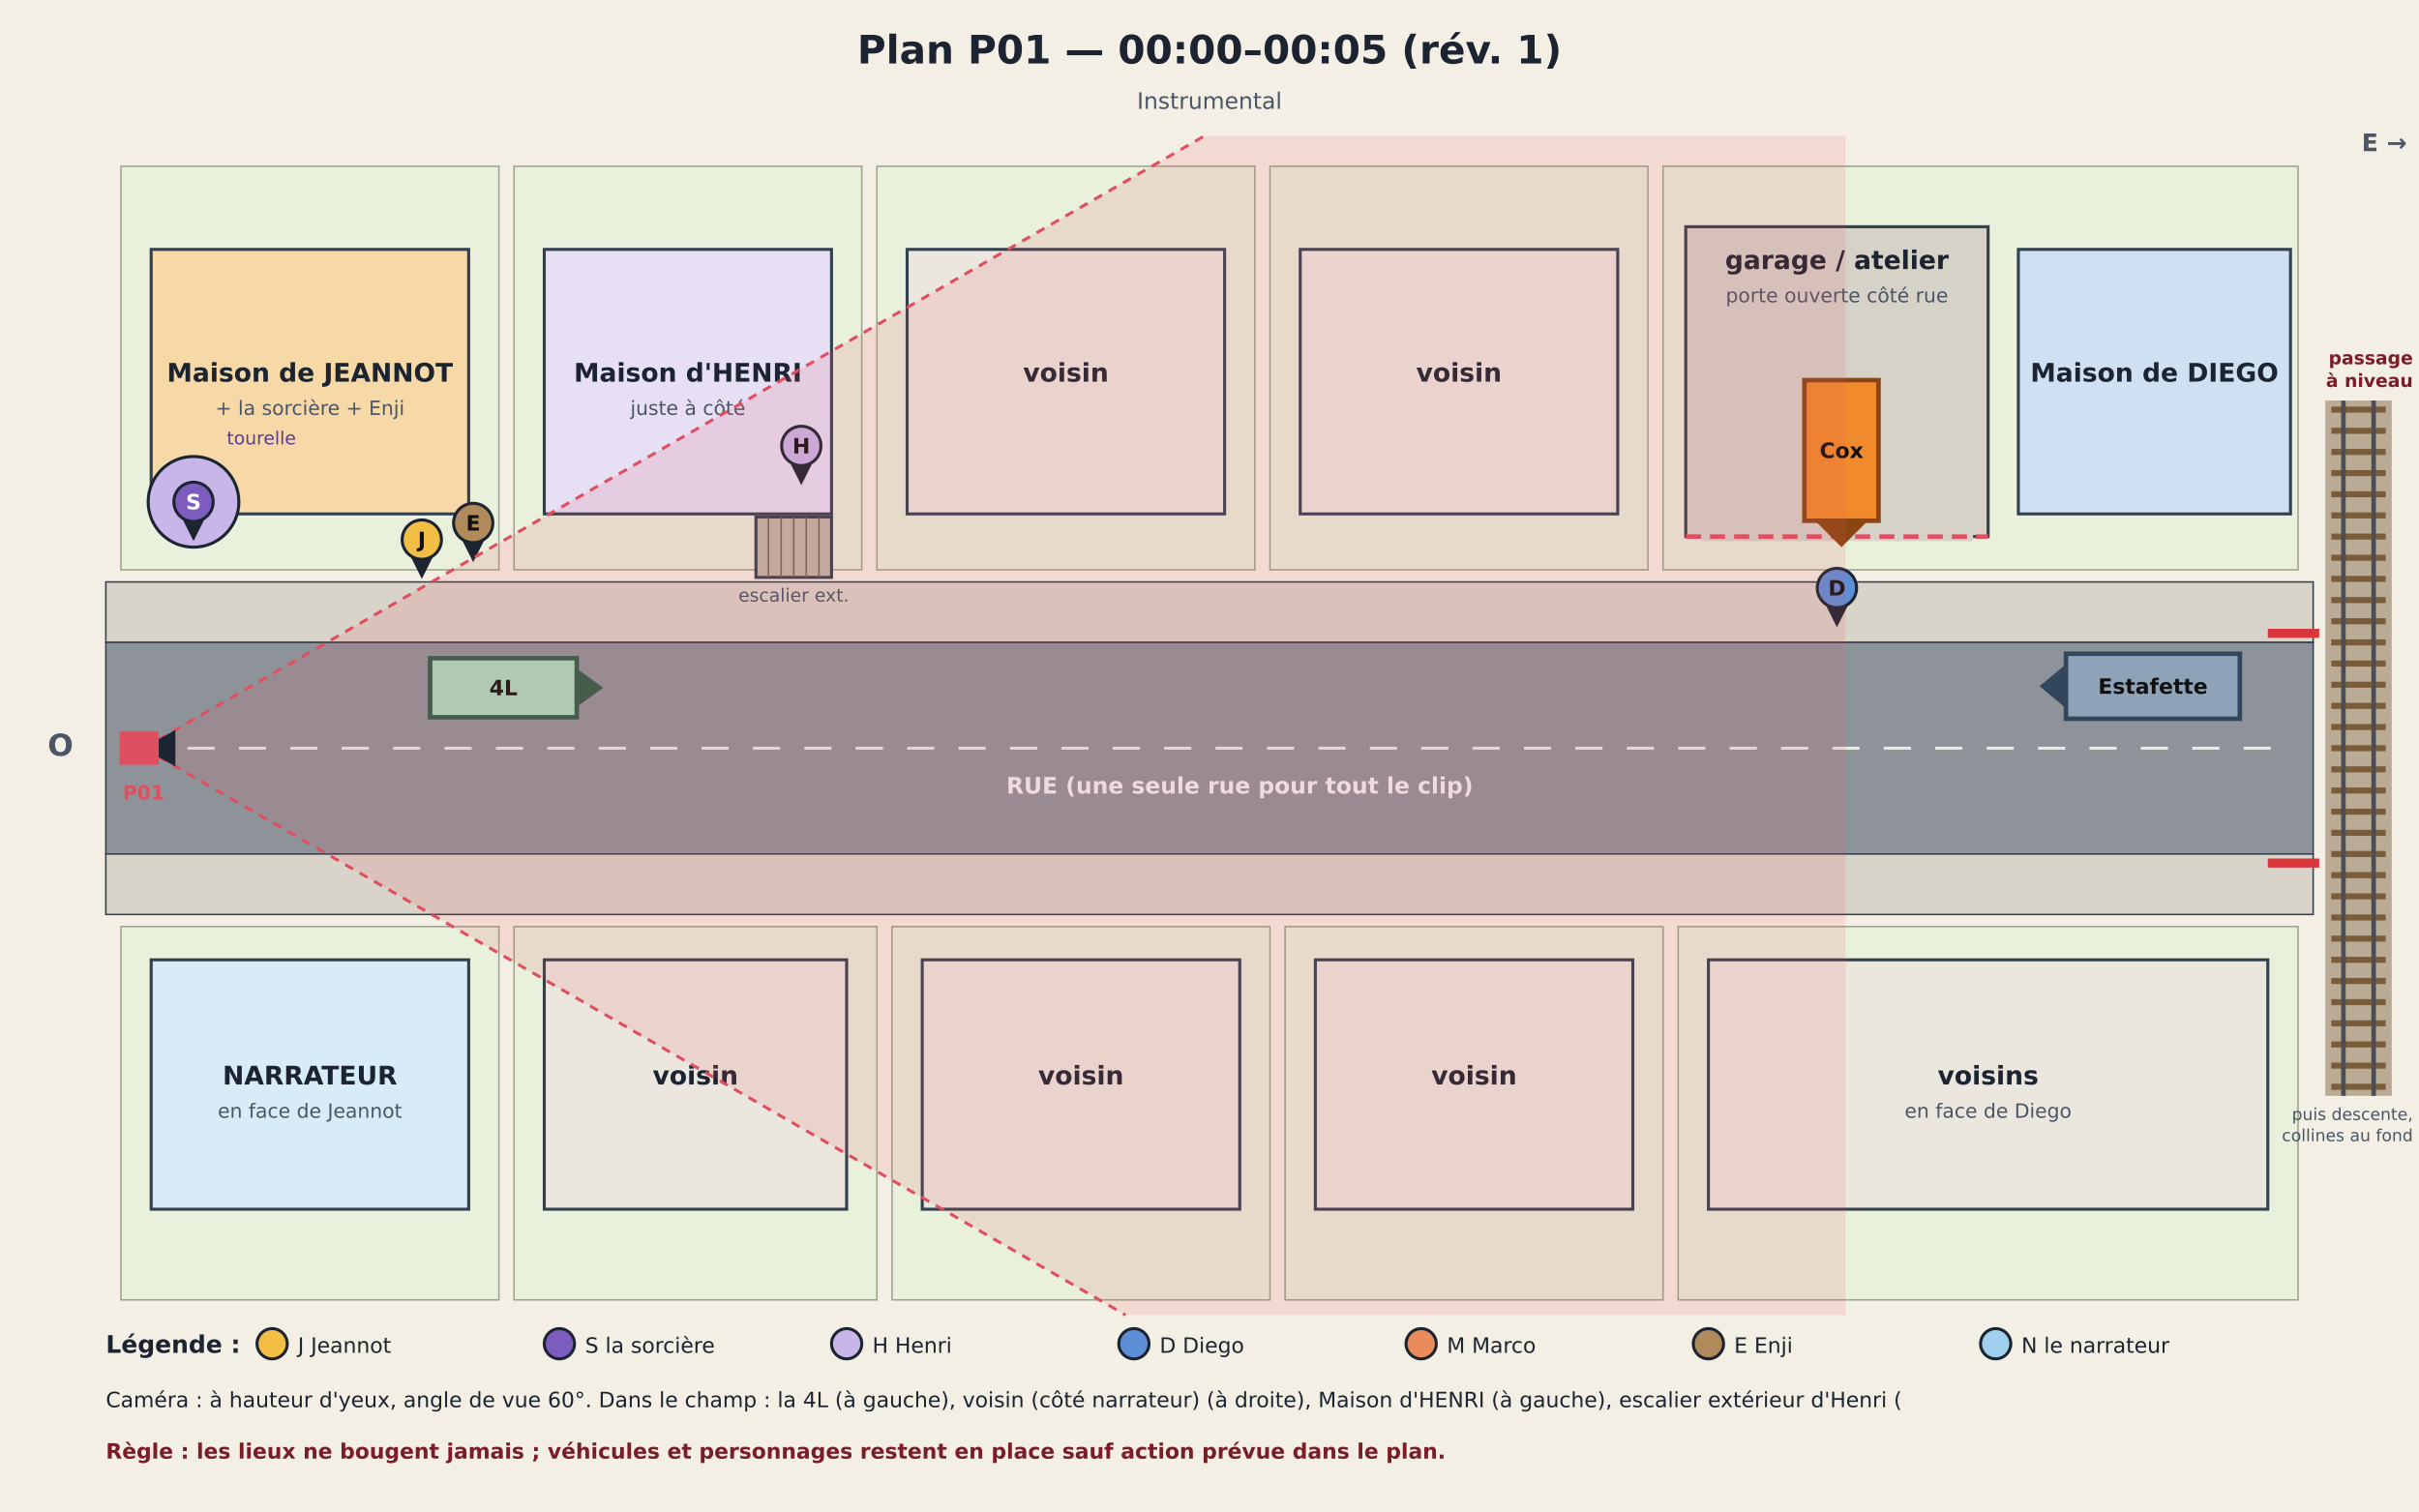
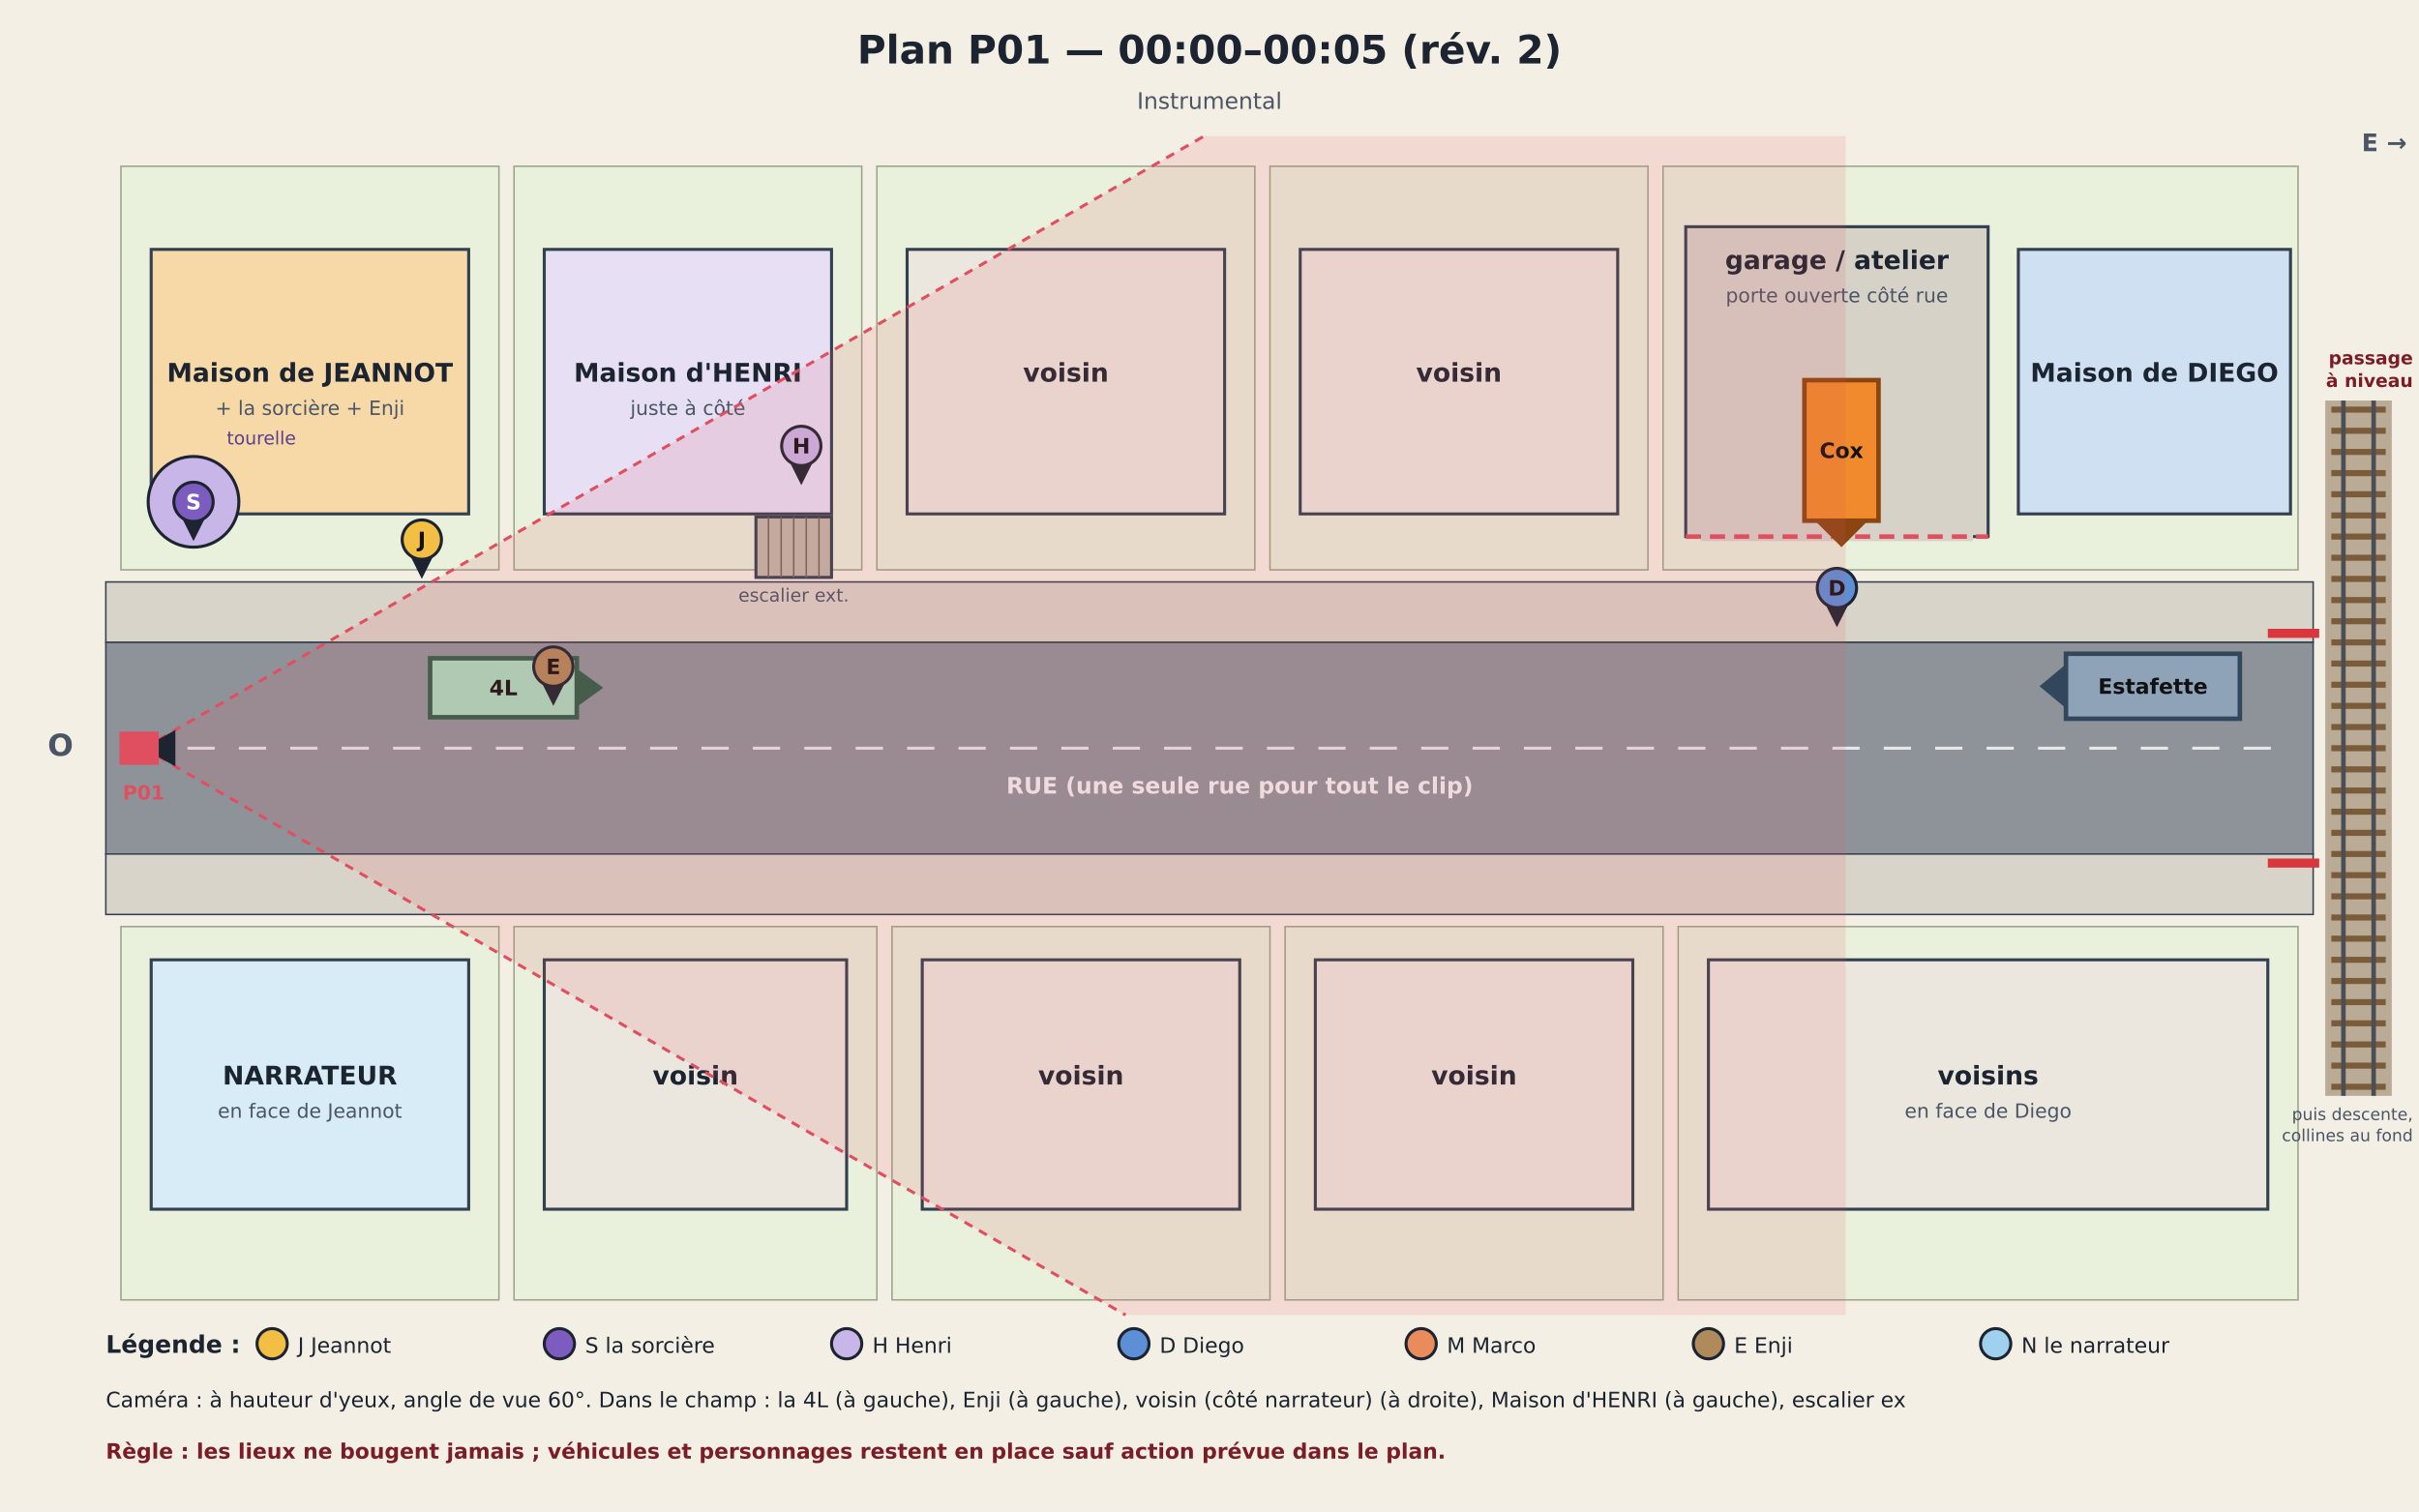
<svg xmlns="http://www.w3.org/2000/svg" width="1600" height="1000" viewBox="0 0 1600 1000" font-family="DejaVu Sans, Arial, sans-serif">
  <defs>
    <clipPath id="zone">
      <rect x="0" y="90" width="1600" height="780" />
    </clipPath>
  </defs>
  <rect x="0.0" y="0.0" width="1600.0" height="1000.0" rx="0" fill="#f4efe4" stroke="none" stroke-width="0" />
  <rect x="70.0" y="385.0" width="1460.0" height="40.0" rx="0" fill="#d9d4ca" stroke="#33404f" stroke-width="1" />
  <rect x="70.0" y="425.0" width="1460.0" height="140.0" rx="0" fill="#8e939a" stroke="#33404f" stroke-width="1" />
  <rect x="70.0" y="565.0" width="1460.0" height="40.0" rx="0" fill="#d9d4ca" stroke="#33404f" stroke-width="1" />
  <line x1="90.0" y1="495.0" x2="1510.0" y2="495.0" stroke="#e8e8e8" stroke-width="2" stroke-dasharray="18 16" />
  <text x="820.0" y="525.0" font-size="15" fill="#f1f1f1" text-anchor="middle" font-weight="bold">RUE (une seule rue pour tout le clip)</text>
  <rect x="80.0" y="110.0" width="250.0" height="267.0" rx="0" fill="#e9f0dc" stroke="#9aa58a" stroke-width="1" />
  <rect x="340.0" y="110.0" width="230.0" height="267.0" rx="0" fill="#e9f0dc" stroke="#9aa58a" stroke-width="1" />
  <rect x="580.0" y="110.0" width="250.0" height="267.0" rx="0" fill="#e9f0dc" stroke="#9aa58a" stroke-width="1" />
  <rect x="840.0" y="110.0" width="250.0" height="267.0" rx="0" fill="#e9f0dc" stroke="#9aa58a" stroke-width="1" />
  <rect x="1100.0" y="110.0" width="420.0" height="267.0" rx="0" fill="#e9f0dc" stroke="#9aa58a" stroke-width="1" />
  <rect x="80.0" y="613.0" width="250.0" height="247.0" rx="0" fill="#e9f0dc" stroke="#9aa58a" stroke-width="1" />
  <rect x="340.0" y="613.0" width="240.0" height="247.0" rx="0" fill="#e9f0dc" stroke="#9aa58a" stroke-width="1" />
  <rect x="590.0" y="613.0" width="250.0" height="247.0" rx="0" fill="#e9f0dc" stroke="#9aa58a" stroke-width="1" />
  <rect x="850.0" y="613.0" width="250.0" height="247.0" rx="0" fill="#e9f0dc" stroke="#9aa58a" stroke-width="1" />
  <rect x="1110.0" y="613.0" width="410.0" height="247.0" rx="0" fill="#e9f0dc" stroke="#9aa58a" stroke-width="1" />
  <rect x="100.0" y="165.0" width="210.0" height="175.0" rx="0" fill="#f7d9a8" stroke="#33404f" stroke-width="2" />
  <text x="205.0" y="252.5" font-size="17" fill="#1b2430" text-anchor="middle" font-weight="bold">Maison de JEANNOT</text>
  <text x="205.0" y="274.5" font-size="13" fill="#4a5566" text-anchor="middle">+ la sorcière + Enji</text>
  <rect x="360.0" y="165.0" width="190.0" height="175.0" rx="0" fill="#e7e0f5" stroke="#33404f" stroke-width="2" />
  <text x="455.0" y="252.5" font-size="17" fill="#1b2430" text-anchor="middle" font-weight="bold">Maison d'HENRI</text>
  <text x="455.0" y="274.5" font-size="13" fill="#4a5566" text-anchor="middle">juste à côté</text>
  <rect x="600.0" y="165.0" width="210.0" height="175.0" rx="0" fill="#ebe7df" stroke="#33404f" stroke-width="2" />
  <text x="705.0" y="252.5" font-size="17" fill="#1b2430" text-anchor="middle" font-weight="bold">voisin</text>
  <rect x="860.0" y="165.0" width="210.0" height="175.0" rx="0" fill="#ebe7df" stroke="#33404f" stroke-width="2" />
  <text x="965.0" y="252.5" font-size="17" fill="#1b2430" text-anchor="middle" font-weight="bold">voisin</text>
  <rect x="1115.0" y="150.0" width="200.0" height="205.0" rx="0" fill="#d7d2c8" stroke="#33404f" stroke-width="2" />
  <line x1="1125.0" y1="355.0" x2="1305.0" y2="355.0" stroke="#d7d2c8" stroke-width="6" />
  <line x1="1115.0" y1="355.0" x2="1315.0" y2="355.0" stroke="#e04f5f" stroke-width="3" stroke-dasharray="10 6" />
  <text x="1215.0" y="178.0" font-size="17" fill="#1b2430" text-anchor="middle" font-weight="bold">garage / atelier</text>
  <text x="1215.0" y="200.0" font-size="13" fill="#4a5566" text-anchor="middle">porte ouverte côté rue</text>
  <rect x="1335.0" y="165.0" width="180.0" height="175.0" rx="0" fill="#cfe0f2" stroke="#33404f" stroke-width="2" />
  <text x="1425.0" y="252.5" font-size="17" fill="#1b2430" text-anchor="middle" font-weight="bold">Maison de DIEGO</text>
  <rect x="100.0" y="635.0" width="210.0" height="165.0" rx="0" fill="#d8ecf7" stroke="#33404f" stroke-width="2" />
  <text x="205.0" y="717.5" font-size="17" fill="#1b2430" text-anchor="middle" font-weight="bold">NARRATEUR</text>
  <text x="205.0" y="739.5" font-size="13" fill="#4a5566" text-anchor="middle">en face de Jeannot</text>
  <rect x="360.0" y="635.0" width="200.0" height="165.0" rx="0" fill="#ebe7df" stroke="#33404f" stroke-width="2" />
  <text x="460.0" y="717.5" font-size="17" fill="#1b2430" text-anchor="middle" font-weight="bold">voisin</text>
  <rect x="610.0" y="635.0" width="210.0" height="165.0" rx="0" fill="#ebe7df" stroke="#33404f" stroke-width="2" />
  <text x="715.0" y="717.5" font-size="17" fill="#1b2430" text-anchor="middle" font-weight="bold">voisin</text>
  <rect x="870.0" y="635.0" width="210.0" height="165.0" rx="0" fill="#ebe7df" stroke="#33404f" stroke-width="2" />
  <text x="975.0" y="717.5" font-size="17" fill="#1b2430" text-anchor="middle" font-weight="bold">voisin</text>
  <rect x="1130.0" y="635.0" width="370.0" height="165.0" rx="0" fill="#ebe7df" stroke="#33404f" stroke-width="2" />
  <text x="1315.0" y="717.5" font-size="17" fill="#1b2430" text-anchor="middle" font-weight="bold">voisins</text>
  <text x="1315.0" y="739.5" font-size="13" fill="#4a5566" text-anchor="middle">en face de Diego</text>
  <circle cx="128.0" cy="332.0" r="30" fill="#c9b6e8" stroke="#1b2430" stroke-width="2" />
  <text x="150.0" y="294.0" font-size="12" fill="#5b3f8c" text-anchor="start">tourelle</text>
  <rect x="500.0" y="342.0" width="50.0" height="40.0" rx="0" fill="#bfb7a8" stroke="#33404f" stroke-width="2" />
  <line x1="508.3" y1="342.0" x2="508.3" y2="382.0" stroke="#6e6658" stroke-width="1" />
  <line x1="516.7" y1="342.0" x2="516.7" y2="382.0" stroke="#6e6658" stroke-width="1" />
  <line x1="525.0" y1="342.0" x2="525.0" y2="382.0" stroke="#6e6658" stroke-width="1" />
  <line x1="533.3" y1="342.0" x2="533.3" y2="382.0" stroke="#6e6658" stroke-width="1" />
  <line x1="541.7" y1="342.0" x2="541.7" y2="382.0" stroke="#6e6658" stroke-width="1" />
  <text x="525.0" y="398.0" font-size="12" fill="#4a5566" text-anchor="middle">escalier ext.</text>
  <rect x="1538.0" y="265.0" width="44.0" height="460.0" rx="0" fill="#b9ab95" stroke="none" stroke-width="0" />
  <line x1="1542.0" y1="271.0" x2="1578.0" y2="271.0" stroke="#7a5c3a" stroke-width="4" />
  <line x1="1542.0" y1="285.0" x2="1578.0" y2="285.0" stroke="#7a5c3a" stroke-width="4" />
  <line x1="1542.0" y1="299.0" x2="1578.0" y2="299.0" stroke="#7a5c3a" stroke-width="4" />
  <line x1="1542.0" y1="313.0" x2="1578.0" y2="313.0" stroke="#7a5c3a" stroke-width="4" />
  <line x1="1542.0" y1="327.0" x2="1578.0" y2="327.0" stroke="#7a5c3a" stroke-width="4" />
  <line x1="1542.0" y1="341.0" x2="1578.0" y2="341.0" stroke="#7a5c3a" stroke-width="4" />
  <line x1="1542.0" y1="355.0" x2="1578.0" y2="355.0" stroke="#7a5c3a" stroke-width="4" />
  <line x1="1542.0" y1="369.0" x2="1578.0" y2="369.0" stroke="#7a5c3a" stroke-width="4" />
  <line x1="1542.0" y1="383.0" x2="1578.0" y2="383.0" stroke="#7a5c3a" stroke-width="4" />
  <line x1="1542.0" y1="397.0" x2="1578.0" y2="397.0" stroke="#7a5c3a" stroke-width="4" />
  <line x1="1542.0" y1="411.0" x2="1578.0" y2="411.0" stroke="#7a5c3a" stroke-width="4" />
  <line x1="1542.0" y1="425.0" x2="1578.0" y2="425.0" stroke="#7a5c3a" stroke-width="4" />
  <line x1="1542.0" y1="439.0" x2="1578.0" y2="439.0" stroke="#7a5c3a" stroke-width="4" />
  <line x1="1542.0" y1="453.0" x2="1578.0" y2="453.0" stroke="#7a5c3a" stroke-width="4" />
  <line x1="1542.0" y1="467.0" x2="1578.0" y2="467.0" stroke="#7a5c3a" stroke-width="4" />
  <line x1="1542.0" y1="481.0" x2="1578.0" y2="481.0" stroke="#7a5c3a" stroke-width="4" />
  <line x1="1542.0" y1="495.0" x2="1578.0" y2="495.0" stroke="#7a5c3a" stroke-width="4" />
  <line x1="1542.0" y1="509.0" x2="1578.0" y2="509.0" stroke="#7a5c3a" stroke-width="4" />
  <line x1="1542.0" y1="523.0" x2="1578.0" y2="523.0" stroke="#7a5c3a" stroke-width="4" />
  <line x1="1542.0" y1="537.0" x2="1578.0" y2="537.0" stroke="#7a5c3a" stroke-width="4" />
  <line x1="1542.0" y1="551.0" x2="1578.0" y2="551.0" stroke="#7a5c3a" stroke-width="4" />
  <line x1="1542.0" y1="565.0" x2="1578.0" y2="565.0" stroke="#7a5c3a" stroke-width="4" />
  <line x1="1542.0" y1="579.0" x2="1578.0" y2="579.0" stroke="#7a5c3a" stroke-width="4" />
  <line x1="1542.0" y1="593.0" x2="1578.0" y2="593.0" stroke="#7a5c3a" stroke-width="4" />
  <line x1="1542.0" y1="607.0" x2="1578.0" y2="607.0" stroke="#7a5c3a" stroke-width="4" />
  <line x1="1542.0" y1="621.0" x2="1578.0" y2="621.0" stroke="#7a5c3a" stroke-width="4" />
  <line x1="1542.0" y1="635.0" x2="1578.0" y2="635.0" stroke="#7a5c3a" stroke-width="4" />
  <line x1="1542.0" y1="649.0" x2="1578.0" y2="649.0" stroke="#7a5c3a" stroke-width="4" />
  <line x1="1542.0" y1="663.0" x2="1578.0" y2="663.0" stroke="#7a5c3a" stroke-width="4" />
  <line x1="1542.0" y1="677.0" x2="1578.0" y2="677.0" stroke="#7a5c3a" stroke-width="4" />
  <line x1="1542.0" y1="691.0" x2="1578.0" y2="691.0" stroke="#7a5c3a" stroke-width="4" />
  <line x1="1542.0" y1="705.0" x2="1578.0" y2="705.0" stroke="#7a5c3a" stroke-width="4" />
  <line x1="1542.0" y1="719.0" x2="1578.0" y2="719.0" stroke="#7a5c3a" stroke-width="4" />
  <line x1="1550.0" y1="265.0" x2="1550.0" y2="725.0" stroke="#4b4f55" stroke-width="3" />
  <line x1="1570.0" y1="265.0" x2="1570.0" y2="725.0" stroke="#4b4f55" stroke-width="3" />
  <line x1="1534.0" y1="419.0" x2="1500.0" y2="419.0" stroke="#d9363e" stroke-width="6" />
  <line x1="1534.0" y1="571.0" x2="1500.0" y2="571.0" stroke="#d9363e" stroke-width="6" />
  <text x="1596.0" y="241.0" font-size="12" fill="#7a1d27" text-anchor="end" font-weight="bold">passage</text>
  <text x="1596.0" y="256.0" font-size="12" fill="#7a1d27" text-anchor="end" font-weight="bold">à niveau</text>
  <text x="1596.0" y="741.0" font-size="11" fill="#4a5566" text-anchor="end">puis descente,</text>
  <text x="1596.0" y="755.0" font-size="11" fill="#4a5566" text-anchor="end">collines au fond</text>
  <text x="40.0" y="500.0" font-size="20" fill="#4a5566" text-anchor="middle" font-weight="bold">O</text>
  <text x="1592.0" y="100.0" font-size="16" fill="#4a5566" text-anchor="end" font-weight="bold">E →</text>
  <polygon points="283.0,434.0 383.0,434.0 383.0,476.0 283.0,476.0" fill="#2c5f47" fill-opacity="1.0" />
  <polygon points="286.0,437.0 380.0,437.0 380.0,473.0 286.0,473.0" fill="#a8dcc0" fill-opacity="1.0" />
  <polygon points="381.0,442.0 399.0,455.0 381.0,468.0" fill="#2c5f47" fill-opacity="1.0" />
  <text x="333.0" y="460.0" font-size="14" fill="#111" text-anchor="middle" font-weight="bold">4L</text>
  <polygon points="1483.0,477.0 1365.0,477.0 1365.0,431.0 1483.0,431.0" fill="#33475c" fill-opacity="1.0" />
  <polygon points="1480.0,474.0 1368.0,474.0 1368.0,434.0 1480.0,434.0" fill="#8fa3b8" fill-opacity="1.0" />
  <polygon points="1367.0,469.0 1349.0,454.0 1367.0,439.0" fill="#33475c" fill-opacity="1.0" />
  <text x="1424.0" y="459.0" font-size="14" fill="#111" text-anchor="middle" font-weight="bold">Estafette</text>
  <polygon points="1244.0,250.0 1244.0,346.0 1192.0,346.0 1192.0,250.0" fill="#8a4510" fill-opacity="1.0" />
  <polygon points="1241.0,253.0 1241.0,343.0 1195.0,343.0 1195.0,253.0" fill="#f08a2c" fill-opacity="1.0" />
  <polygon points="1236.0,344.0 1218.0,362.0 1200.0,344.0" fill="#8a4510" fill-opacity="1.0" />
  <text x="1218.0" y="303.0" font-size="14" fill="#111" text-anchor="middle" font-weight="bold">Cox</text>
  <polygon points="287.0,367.0 279.0,383.0 271.0,367.0" fill="#1b2430" fill-opacity="1.0" />
  <circle cx="279.0" cy="357.0" r="13" fill="#f2bf44" stroke="#1b2430" stroke-width="2" />
  <text x="279.0" y="362.0" font-size="14" fill="#111" text-anchor="middle" font-weight="bold">J</text>
-   <polygon points="321.0,356.0 313.0,372.0 305.0,356.0" fill="#1b2430" fill-opacity="1.0" />
-   <circle cx="313.0" cy="346.0" r="13" fill="#b08a5a" stroke="#1b2430" stroke-width="2" />
-   <text x="313.0" y="351.0" font-size="14" fill="#111" text-anchor="middle" font-weight="bold">E</text>
+   <polygon points="374.0,451.0 366.0,467.0 358.0,451.0" fill="#1b2430" fill-opacity="1.0" />
+   <circle cx="366.0" cy="441.0" r="13" fill="#b08a5a" stroke="#1b2430" stroke-width="2" />
+   <text x="366.0" y="446.0" font-size="14" fill="#111" text-anchor="middle" font-weight="bold">E</text>
  <polygon points="136.0,342.0 128.0,358.0 120.0,342.0" fill="#1b2430" fill-opacity="1.0" />
  <circle cx="128.0" cy="332.0" r="13" fill="#7d5cc0" stroke="#1b2430" stroke-width="2" />
  <text x="128.0" y="337.0" font-size="14" fill="#fff" text-anchor="middle" font-weight="bold">S</text>
  <polygon points="538.0,305.0 530.0,321.0 522.0,305.0" fill="#1b2430" fill-opacity="1.0" />
  <circle cx="530.0" cy="295.0" r="13" fill="#c9b6e8" stroke="#1b2430" stroke-width="2" />
  <text x="530.0" y="300.0" font-size="14" fill="#111" text-anchor="middle" font-weight="bold">H</text>
  <polygon points="1223.0,399.0 1215.0,415.0 1207.0,399.0" fill="#1b2430" fill-opacity="1.0" />
  <circle cx="1215.0" cy="389.0" r="13" fill="#5d8fd6" stroke="#1b2430" stroke-width="2" />
  <text x="1215.0" y="394.0" font-size="14" fill="#111" text-anchor="middle" font-weight="bold">D</text>
  <polygon points="95.0,495.0 1220.8,-155.0 1220.8,1145.0" fill="#e04f5f" fill-opacity="0.14" clip-path="url(#zone)" />
  <line x1="95.0" y1="495.0" x2="796.5" y2="90.0" stroke="#e04f5f" stroke-width="2" stroke-dasharray="6 5" />
  <line x1="95.0" y1="495.0" x2="744.5" y2="870.0" stroke="#e04f5f" stroke-width="2" stroke-dasharray="6 5" />
  <polygon points="79.0,484.0 105.0,484.0 105.0,506.0 79.0,506.0" fill="#e04f5f" fill-opacity="1.0" />
  <polygon points="105.0,489.0 116.0,483.0 116.0,507.0 105.0,501.0" fill="#1b2430" fill-opacity="1.0" />
  <text x="95.0" y="529.0" font-size="13" fill="#e04f5f" text-anchor="middle" font-weight="bold">P01</text>
-   <text x="800.0" y="42.0" font-size="26" fill="#1b2430" text-anchor="middle" font-weight="bold">Plan P01 — 00:00–00:05  (rév. 1)</text>
+   <text x="800.0" y="42.0" font-size="26" fill="#1b2430" text-anchor="middle" font-weight="bold">Plan P01 — 00:00–00:05  (rév. 2)</text>
  <text x="800.0" y="72.0" font-size="15" fill="#4a5566" text-anchor="middle">Instrumental</text>
  <text x="70.0" y="895.0" font-size="16" fill="#1b2430" text-anchor="start" font-weight="bold">Légende :</text>
  <circle cx="180.0" cy="889.0" r="10" fill="#f2bf44" stroke="#1b2430" stroke-width="2" />
  <text x="197.0" y="895.0" font-size="14" fill="#1b2430" text-anchor="start">J  Jeannot</text>
  <circle cx="370.0" cy="889.0" r="10" fill="#7d5cc0" stroke="#1b2430" stroke-width="2" />
  <text x="387.0" y="895.0" font-size="14" fill="#1b2430" text-anchor="start">S  la sorcière</text>
  <circle cx="560.0" cy="889.0" r="10" fill="#c9b6e8" stroke="#1b2430" stroke-width="2" />
  <text x="577.0" y="895.0" font-size="14" fill="#1b2430" text-anchor="start">H  Henri</text>
  <circle cx="750.0" cy="889.0" r="10" fill="#5d8fd6" stroke="#1b2430" stroke-width="2" />
  <text x="767.0" y="895.0" font-size="14" fill="#1b2430" text-anchor="start">D  Diego</text>
  <circle cx="940.0" cy="889.0" r="10" fill="#e98b5a" stroke="#1b2430" stroke-width="2" />
  <text x="957.0" y="895.0" font-size="14" fill="#1b2430" text-anchor="start">M  Marco</text>
  <circle cx="1130.0" cy="889.0" r="10" fill="#b08a5a" stroke="#1b2430" stroke-width="2" />
  <text x="1147.0" y="895.0" font-size="14" fill="#1b2430" text-anchor="start">E  Enji</text>
  <circle cx="1320.0" cy="889.0" r="10" fill="#9fd1ee" stroke="#1b2430" stroke-width="2" />
  <text x="1337.0" y="895.0" font-size="14" fill="#1b2430" text-anchor="start">N  le narrateur</text>
-   <text x="70.0" y="931.0" font-size="14" fill="#1b2430" text-anchor="start">Caméra : à hauteur d'yeux, angle de vue 60°. Dans le champ : la 4L (à gauche), voisin (côté narrateur) (à droite), Maison d'HENRI (à gauche), escalier extérieur d'Henri (</text>
+   <text x="70.0" y="931.0" font-size="14" fill="#1b2430" text-anchor="start">Caméra : à hauteur d'yeux, angle de vue 60°. Dans le champ : la 4L (à gauche), Enji (à gauche), voisin (côté narrateur) (à droite), Maison d'HENRI (à gauche), escalier ex</text>
  <text x="70.0" y="965.0" font-size="14" fill="#7a1d27" text-anchor="start" font-weight="bold">Règle : les lieux ne bougent jamais ; véhicules et personnages restent en place sauf action prévue dans le plan.</text>
</svg>
